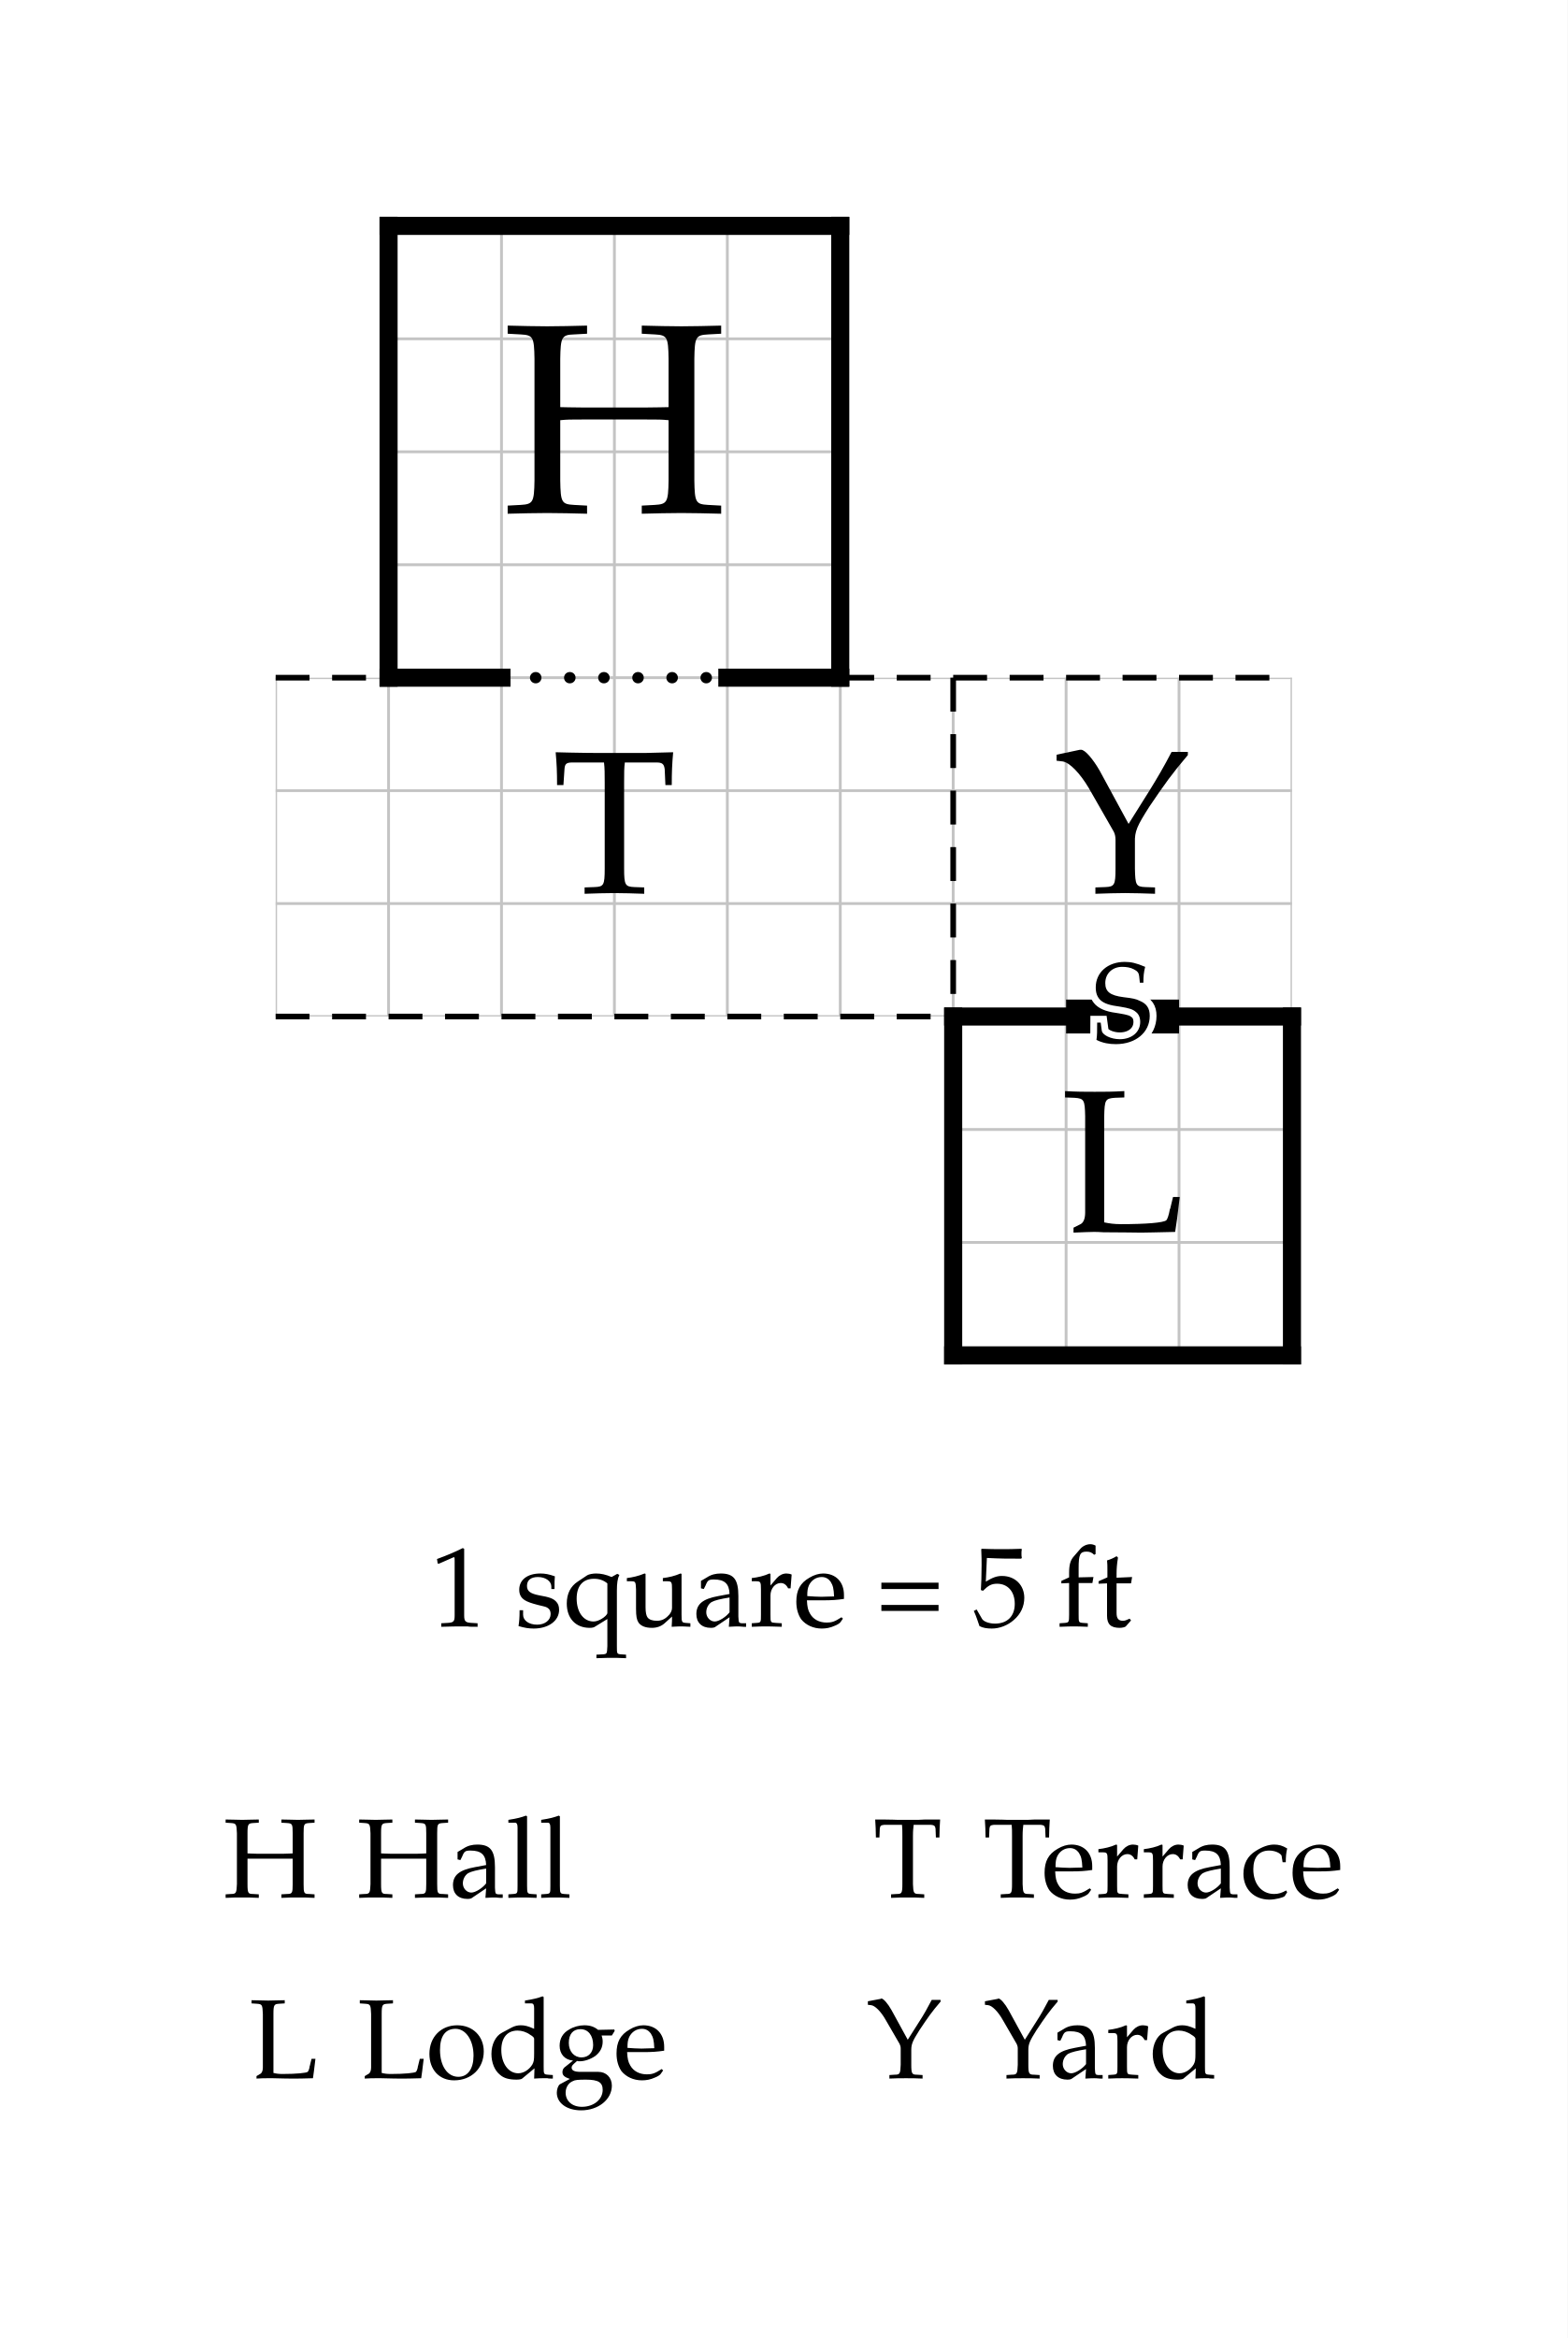
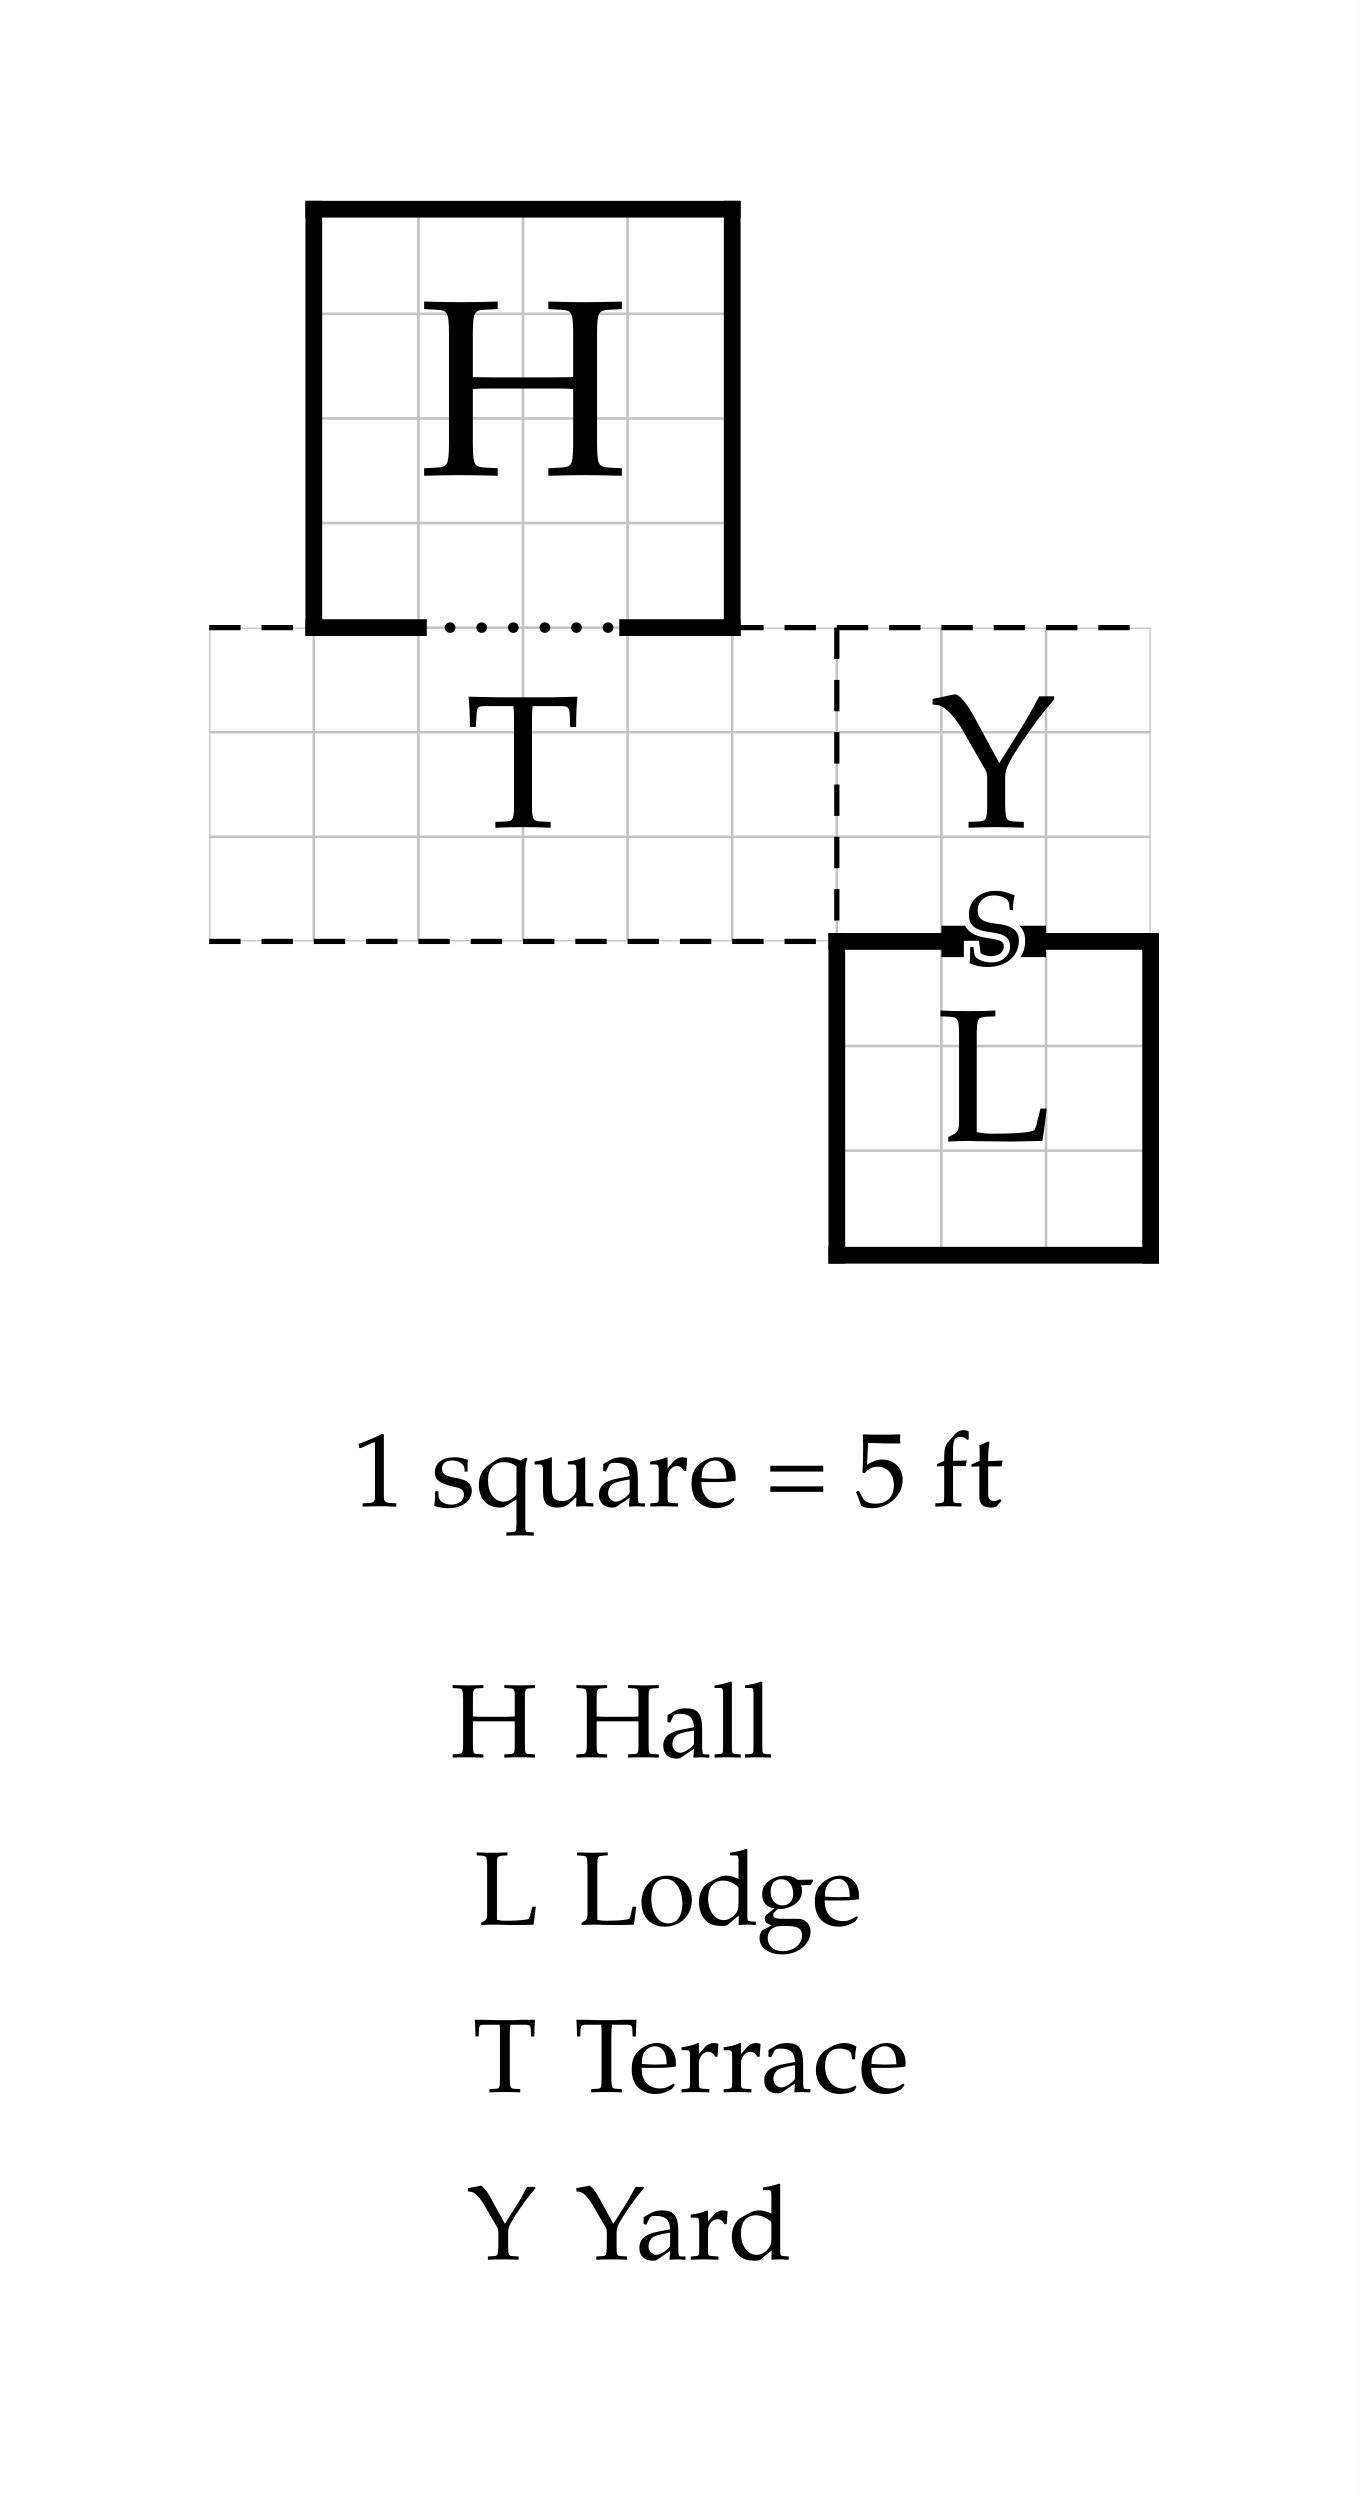
- <svg xmlns="http://www.w3.org/2000/svg" width="694.101" height="1035" viewBox="-17.205 -10 69.41 103.5" font-family="Palatino, Georgia, Times New Roman, serif" font-weight="400" fill="black">
-   <rect x="-17.205" y="-10" width="69.41" height="103.5" fill="white" />
+ <svg xmlns="http://www.w3.org/2000/svg" width="650" height="1195" viewBox="-15 -10 65 119.5" font-family="Palatino, Georgia, Times New Roman, serif" font-weight="400" fill="black">
+   <rect x="-15" y="-10" width="65" height="119.5" fill="white" />
  <defs>
    <clipPath id="plan-grid">
      <path d="M0 0h20v20h-20z M25 35h15v15h-15z M-5 20h30v15h-30z M25 20h15v15h-15z" />
    </clipPath>
  </defs>
  <g class="grid" clip-path="url(#plan-grid)" stroke="#c4c4c4" stroke-width="0.125">
    <line x1="-5" y1="0" x2="-5" y2="50" />
    <line x1="0" y1="0" x2="0" y2="50" />
    <line x1="5" y1="0" x2="5" y2="50" />
    <line x1="10" y1="0" x2="10" y2="50" />
    <line x1="15" y1="0" x2="15" y2="50" />
    <line x1="20" y1="0" x2="20" y2="50" />
    <line x1="25" y1="0" x2="25" y2="50" />
    <line x1="30" y1="0" x2="30" y2="50" />
    <line x1="35" y1="0" x2="35" y2="50" />
    <line x1="40" y1="0" x2="40" y2="50" />
    <line x1="-5" y1="0" x2="40" y2="0" />
    <line x1="-5" y1="5" x2="40" y2="5" />
    <line x1="-5" y1="10" x2="40" y2="10" />
    <line x1="-5" y1="15" x2="40" y2="15" />
    <line x1="-5" y1="20" x2="40" y2="20" />
    <line x1="-5" y1="25" x2="40" y2="25" />
    <line x1="-5" y1="30" x2="40" y2="30" />
    <line x1="-5" y1="35" x2="40" y2="35" />
    <line x1="-5" y1="40" x2="40" y2="40" />
    <line x1="-5" y1="45" x2="40" y2="45" />
    <line x1="-5" y1="50" x2="40" y2="50" />
  </g>
  <line class="wall exterior" x1="0" y1="0" x2="0" y2="20" stroke="black" stroke-width="0.8" stroke-linecap="square" />
  <line class="wall exterior" x1="0" y1="0" x2="20" y2="0" stroke="black" stroke-width="0.8" stroke-linecap="square" />
  <line class="wall exterior" x1="0" y1="20" x2="5" y2="20" stroke="black" stroke-width="0.8" stroke-linecap="square" />
  <line class="wall exterior" x1="15" y1="20" x2="20" y2="20" stroke="black" stroke-width="0.8" stroke-linecap="square" />
  <line class="wall exterior" x1="20" y1="0" x2="20" y2="20" stroke="black" stroke-width="0.8" stroke-linecap="square" />
  <line class="wall exterior" x1="25" y1="35" x2="25" y2="50" stroke="black" stroke-width="0.8" stroke-linecap="square" />
  <line class="wall exterior" x1="25" y1="35" x2="40" y2="35" stroke="black" stroke-width="0.8" stroke-linecap="square" />
  <line class="wall exterior" x1="25" y1="50" x2="40" y2="50" stroke="black" stroke-width="0.8" stroke-linecap="square" />
  <line class="wall exterior" x1="40" y1="35" x2="40" y2="50" stroke="black" stroke-width="0.8" stroke-linecap="square" />
  <text data-room="hall" x="10" y="10" text-anchor="middle" dominant-baseline="central" font-size="12">H</text>
  <text data-room="lodge" x="32.5" y="42.5" text-anchor="middle" dominant-baseline="central" font-size="9">L</text>
  <text data-room="terrace" x="10" y="27.5" text-anchor="middle" dominant-baseline="central" font-size="9">T</text>
  <text data-room="yard" x="32.5" y="27.5" text-anchor="middle" dominant-baseline="central" font-size="9">Y</text>
  <line class="divider" x1="-5" y1="20" x2="0" y2="20" stroke="black" stroke-width="0.25" stroke-dasharray="1.5 1" />
  <line class="divider" x1="-5" y1="35" x2="25" y2="35" stroke="black" stroke-width="0.25" stroke-dasharray="1.5 1" />
  <line class="divider" x1="20" y1="20" x2="25" y2="20" stroke="black" stroke-width="0.25" stroke-dasharray="1.5 1" />
  <line class="divider" x1="25" y1="20" x2="25" y2="35" stroke="black" stroke-width="0.25" stroke-dasharray="1.5 1" />
  <line class="divider" x1="25" y1="20" x2="40" y2="20" stroke="black" stroke-width="0.25" stroke-dasharray="1.5 1" />
  <line class="open" x1="5" y1="20" x2="15" y2="20" stroke="black" stroke-width="0.5" stroke-dasharray="0.01 1.5" stroke-linecap="round" />
  <line class="secret" x1="30" y1="35" x2="35" y2="35" stroke="black" stroke-width="1.5" />
  <text class="secret" x="32.5" y="35" text-anchor="middle" dominant-baseline="central" font-size="5" stroke="white" stroke-width="0.6" paint-order="stroke">S</text>
  <g class="scale" font-size="5">
    <text x="1.848" y="62">1 square = 5 ft</text>
  </g>
  <g class="key" font-size="5">
-     <text x="-7.325" y="74">H</text>
-     <text x="-1.411" y="74">Hall</text>
+     <text x="6.527" y="74">H</text>
+     <text x="12.441" y="74">Hall</text>
  </g>
  <g class="key" font-size="5">
-     <text x="-6.177" y="82">L</text>
-     <text x="-1.381" y="82">Lodge</text>
+     <text x="7.676" y="82">L</text>
+     <text x="12.471" y="82">Lodge</text>
  </g>
  <g class="key" font-size="5">
-     <text x="21.452" y="74">T</text>
-     <text x="26.309" y="74">Terrace</text>
+     <text x="7.6" y="90">T</text>
+     <text x="12.456" y="90">Terrace</text>
  </g>
  <g class="key" font-size="5">
-     <text x="21.174" y="82">Y</text>
-     <text x="26.358" y="82">Yard</text>
+     <text x="7.321" y="98">Y</text>
+     <text x="12.505" y="98">Yard</text>
  </g>
</svg>
